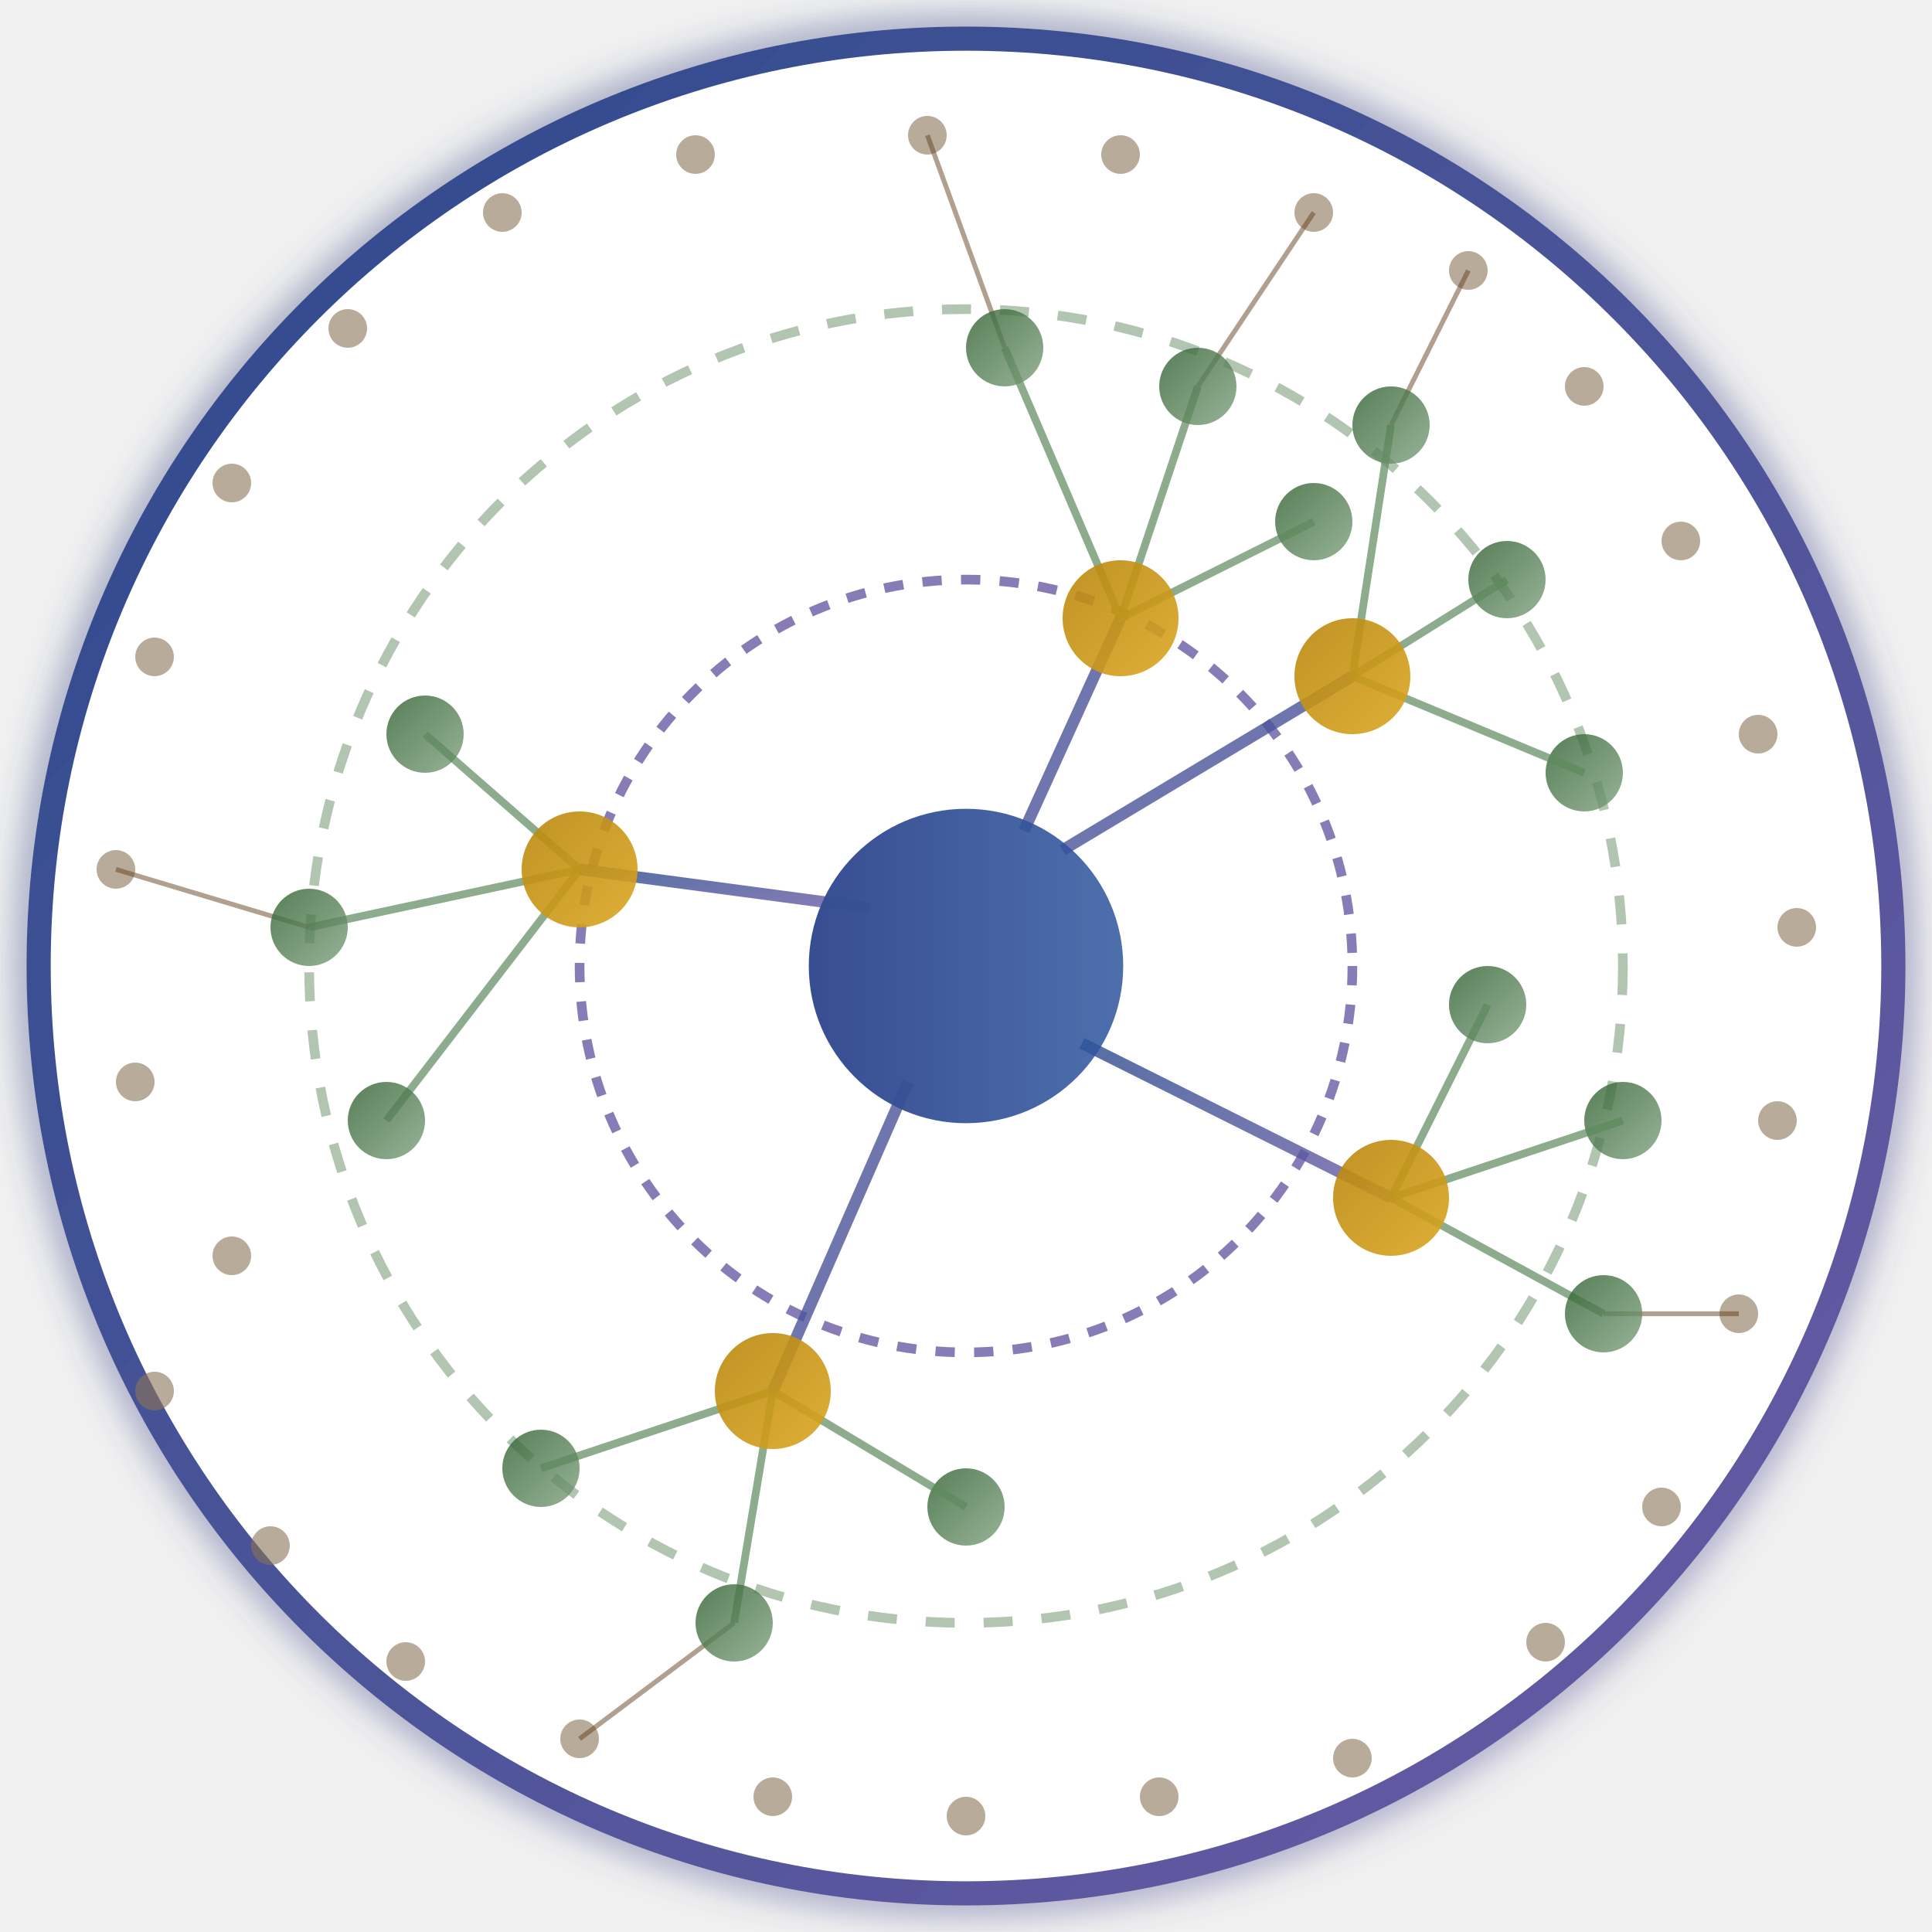
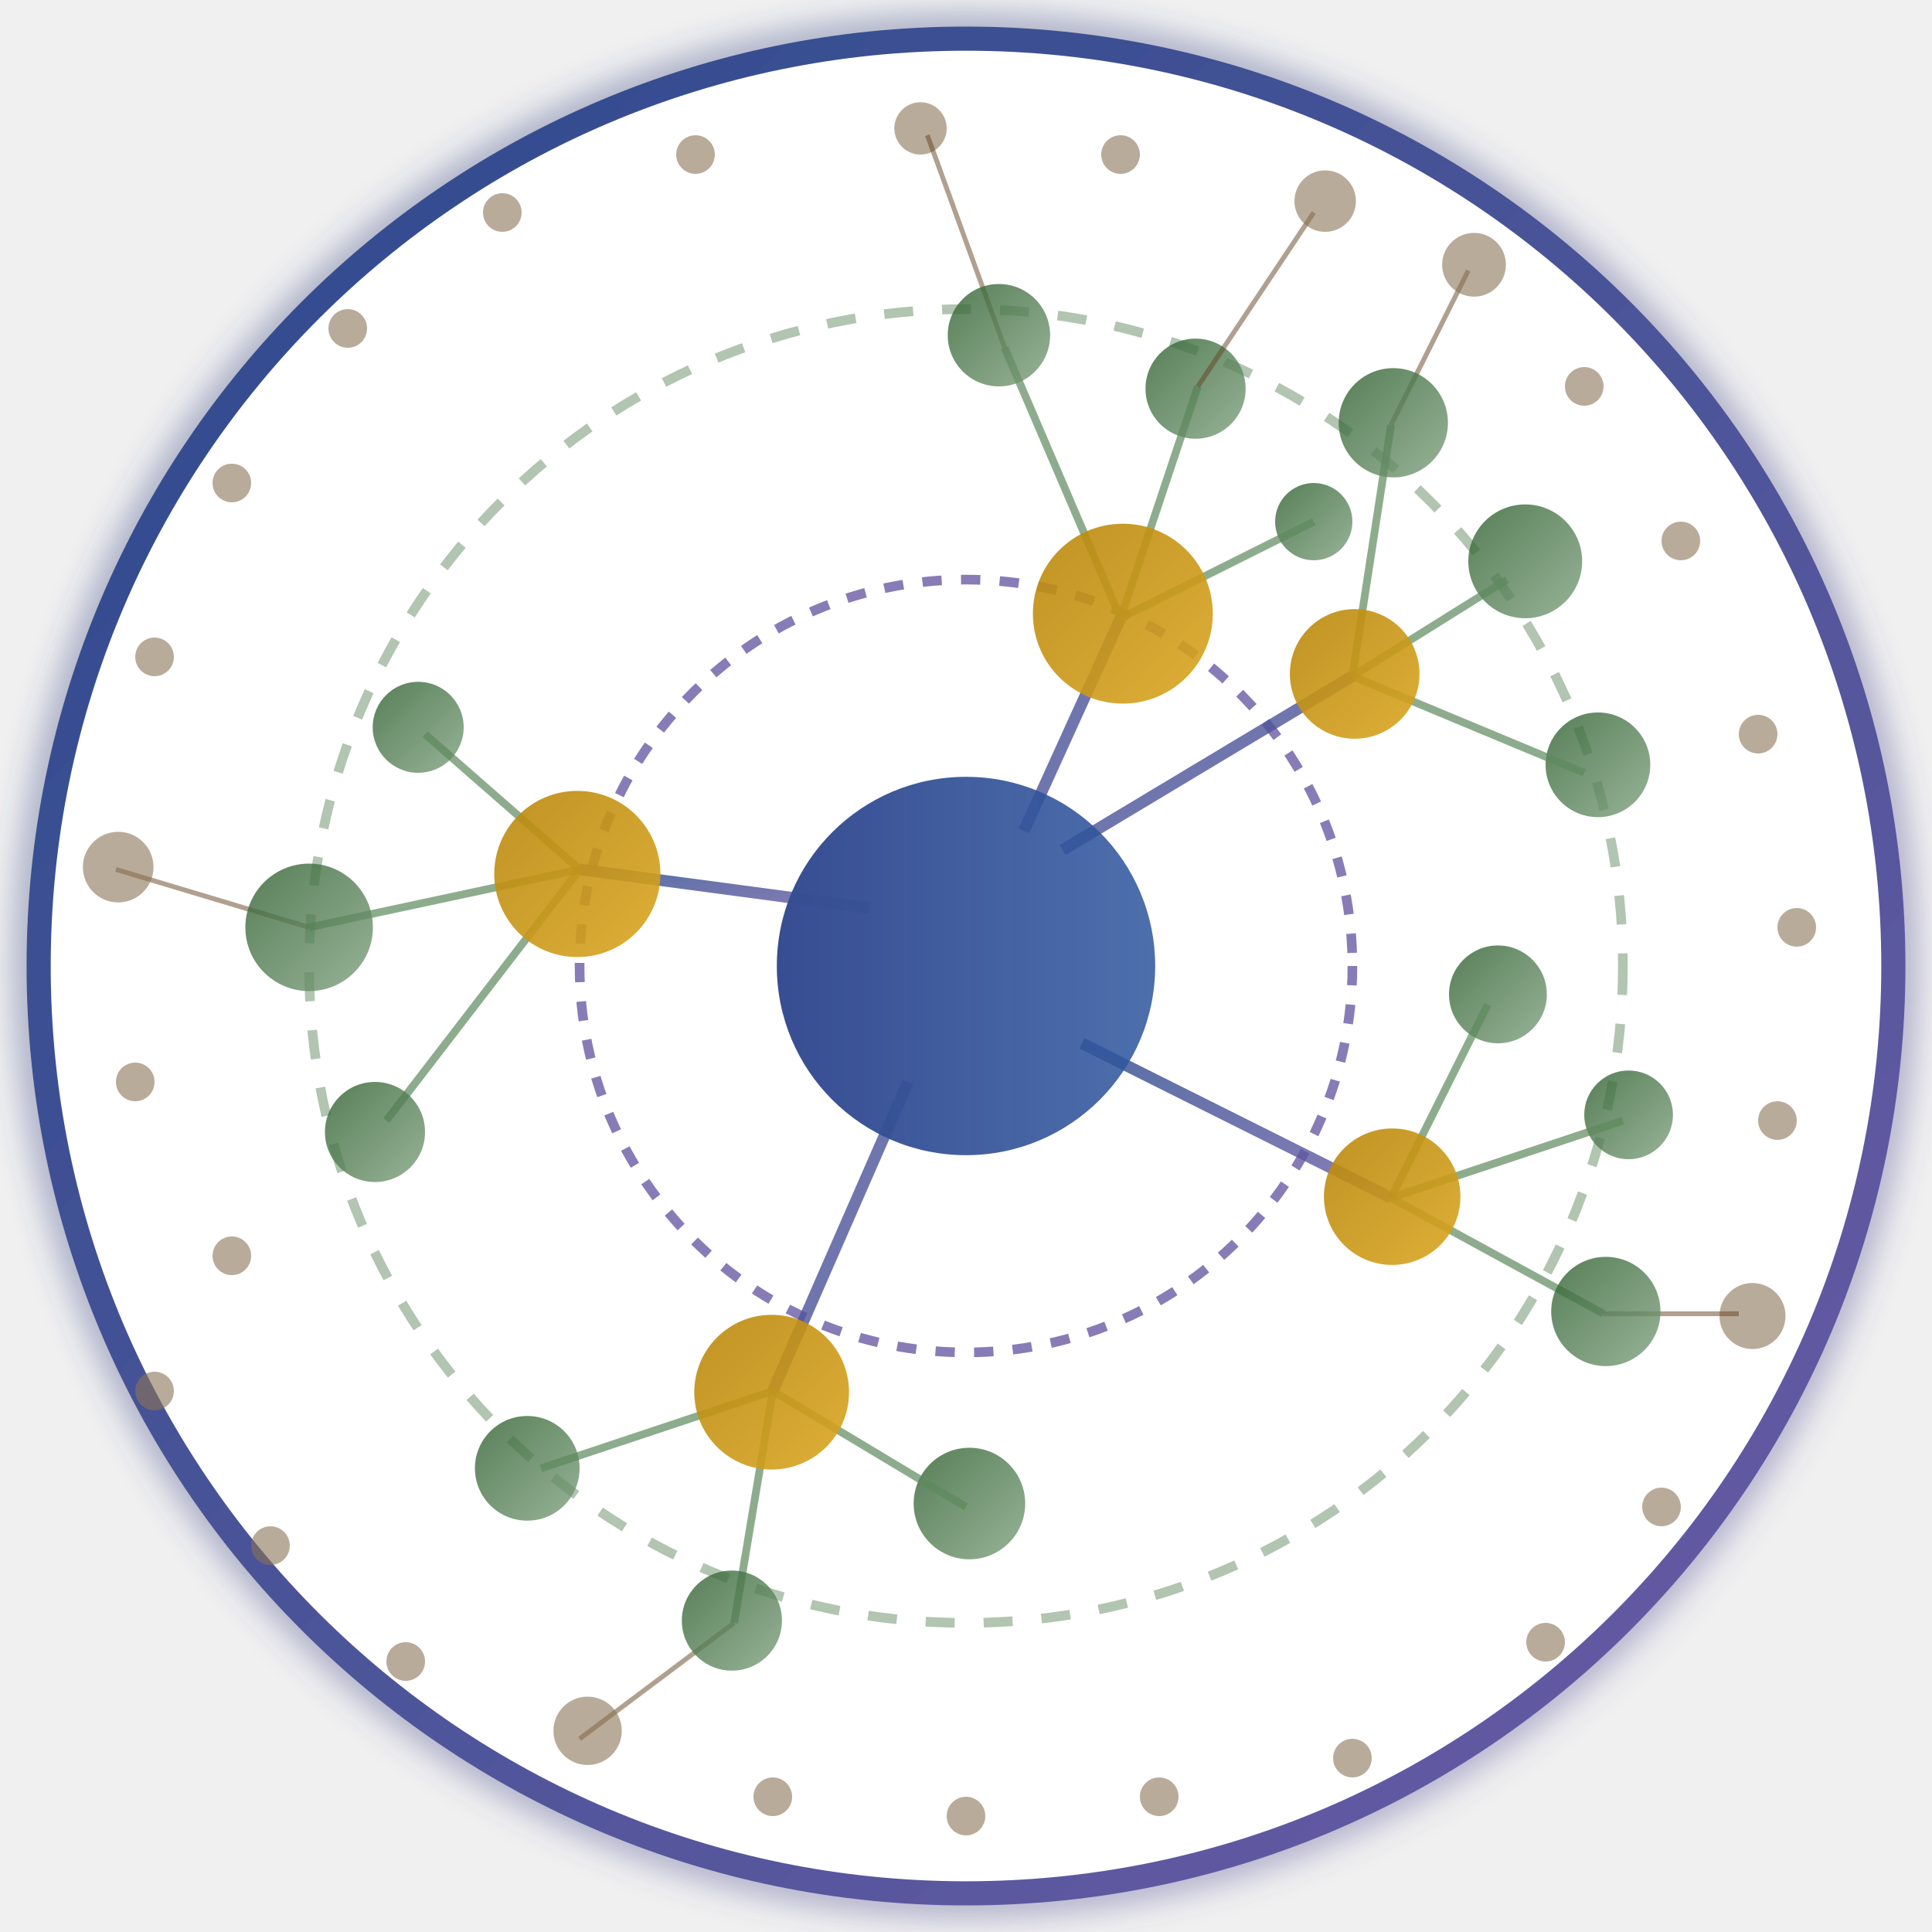
<svg xmlns="http://www.w3.org/2000/svg" xmlns:xlink="http://www.w3.org/1999/xlink" viewBox="0 0 200 200" width="200" height="200" version="1.1" id="svg79">
  <defs id="defs8">
    <linearGradient id="linearGradient1">
      <stop style="stop-color:#374d91;stop-opacity:1;" offset="0" id="stop9" />
      <stop style="stop-color:#2f569e;stop-opacity:0.854;" offset="1" id="stop10" />
    </linearGradient>
    <linearGradient id="earthyGradient" x1="0%" y1="0%" x2="100%" y2="100%">
      <stop offset="0%" stop-color="#2D5F2D" id="stop1" />
      <stop offset="100%" stop-color="#7D9F7D" id="stop2" />
    </linearGradient>
    <linearGradient id="cosmicGradient" x1="0%" y1="0%" x2="100%" y2="100%">
      <stop offset="0%" stop-color="#2B4B8C" id="stop3" />
      <stop offset="100%" stop-color="#6B5CA5" id="stop4" />
    </linearGradient>
    <linearGradient id="goldGradient" x1="0%" y1="0%" x2="100%" y2="100%">
      <stop offset="0%" stop-color="#B8860B" id="stop5" />
      <stop offset="100%" stop-color="#DAA520" id="stop6" />
    </linearGradient>
    <linearGradient id="rootGradient" x1="0%" y1="0%" x2="100%" y2="100%">
      <stop offset="0%" stop-color="#654321" id="stop7" />
      <stop offset="100%" stop-color="#8B7355" id="stop8" />
    </linearGradient>
    <filter id="glow" x="-0.032" y="-0.032" width="1.063" height="1.063">
      <feGaussianBlur stdDeviation="2" result="blur" id="feGaussianBlur8" />
      <feComposite in="SourceGraphic" in2="blur" operator="over" id="feComposite8" />
    </filter>
-     <linearGradient xlink:href="#linearGradient1" id="linearGradient10" x1="83.726" y1="100" x2="116.274" y2="100" gradientUnits="userSpaceOnUse" />
+     <linearGradient xlink:href="#linearGradient1" id="linearGradient10" x1="83.726" y1="100" x2="116.274" y2="100" gradientUnits="userSpaceOnUse" gradientTransform="matrix(1.20337,0,0,1.20337,-20.33701,-20.33702)" />
+     <linearGradient xlink:href="#goldGradient" id="linearGradient2" x1="138" y1="118" x2="150" y2="130" gradientUnits="userSpaceOnUse" gradientTransform="matrix(1.177305,0,0,1.177305,-25.41371,-22.10402)" />
+     <linearGradient xlink:href="#goldGradient" id="linearGradient3" x1="110" y1="58" x2="122" y2="70" gradientUnits="userSpaceOnUse" gradientTransform="matrix(1.551615,0,0,1.551615,-63.75098,-35.7762)" />
+     <linearGradient xlink:href="#goldGradient" id="linearGradient4" x1="54" y1="84" x2="66" y2="96" gradientUnits="userSpaceOnUse" gradientTransform="matrix(1.433412,0,0,1.433412,-26.24113,-38.53428)" />
+     <linearGradient xlink:href="#earthyGradient" id="linearGradient5" x1="28" y1="92" x2="36" y2="100" gradientUnits="userSpaceOnUse" gradientTransform="matrix(1.650118,0,0,1.650118,-20.80378,-62.41134)" />
+     <linearGradient xlink:href="#earthyGradient" id="linearGradient6" x1="162" y1="132" x2="170" y2="140" gradientUnits="userSpaceOnUse" gradientTransform="matrix(1.413712,0,0,1.413712,-68.43972,-56.50118)" />
+     <linearGradient xlink:href="#earthyGradient" id="linearGradient7" x1="152" y1="56" x2="160" y2="64" gradientUnits="userSpaceOnUse" gradientTransform="matrix(1.472813,0,0,1.472813,-71.86762,-30.26005)" />
+     <linearGradient xlink:href="#earthyGradient" id="linearGradient8" x1="160" y1="76" x2="168" y2="84" gradientUnits="userSpaceOnUse" gradientTransform="matrix(1.35461,0,0,1.35461,-56.73759,-29.19622)" />
+     <linearGradient xlink:href="#earthyGradient" id="linearGradient9" x1="72" y1="164" x2="80" y2="172" gradientUnits="userSpaceOnUse" gradientTransform="matrix(1.295508,0,0,1.295508,-22.69504,-49.8818)" />
+     <linearGradient xlink:href="#earthyGradient" id="linearGradient11" x1="96" y1="152" x2="104" y2="160" gradientUnits="userSpaceOnUse" gradientTransform="matrix(1.443262,0,0,1.443262,-43.97163,-69.50355)" />
+     <linearGradient xlink:href="#goldGradient" id="linearGradient12" x1="74" y1="138" x2="86" y2="150" gradientUnits="userSpaceOnUse" gradientTransform="matrix(1.334909,0,0,1.334909,-26.91095,-48.10875)" />
+     <linearGradient xlink:href="#goldGradient" id="linearGradient13" x1="134" y1="64" x2="146" y2="76" gradientUnits="userSpaceOnUse" gradientTransform="matrix(1.118203,0,0,1.118203,-16.31206,-8.510638)" />
+     <linearGradient xlink:href="#earthyGradient" id="linearGradient14" x1="40" y1="72" x2="48" y2="80" gradientUnits="userSpaceOnUse" gradientTransform="matrix(1.177305,0,0,1.177305,-8.510638,-14.1844)" />
+     <linearGradient xlink:href="#earthyGradient" id="linearGradient15" x1="36" y1="112" x2="44" y2="120" gradientUnits="userSpaceOnUse" gradientTransform="matrix(1.295508,0,0,1.295508,-13.00236,-33.09693)" />
+     <linearGradient xlink:href="#earthyGradient" id="linearGradient16" x1="52" y1="148" x2="60" y2="156" gradientUnits="userSpaceOnUse" gradientTransform="matrix(1.35461,0,0,1.35461,-21.2766,-53.90071)" />
+     <linearGradient xlink:href="#earthyGradient" id="linearGradient17" x1="164" y1="112" x2="172" y2="120" gradientUnits="userSpaceOnUse" gradientTransform="matrix(1.147754,0,0,1.147754,-24.23168,-17.7305)" />
+     <linearGradient xlink:href="#earthyGradient" id="linearGradient18" x1="150" y1="100" x2="158" y2="108" gradientUnits="userSpaceOnUse" gradientTransform="matrix(1.265957,0,0,1.265957,-39.89362,-28.7234)" />
+     <linearGradient xlink:href="#earthyGradient" id="linearGradient19" x1="100" y1="32" x2="108" y2="40" gradientUnits="userSpaceOnUse" gradientTransform="matrix(1.325059,0,0,1.325059,-34.39716,-13.00236)" />
+     <linearGradient xlink:href="#earthyGradient" id="linearGradient20" x1="120" y1="36" x2="128" y2="44" gradientUnits="userSpaceOnUse" gradientTransform="matrix(1.295508,0,0,1.295508,-36.87943,-11.58393)" />
+     <linearGradient xlink:href="#earthyGradient" id="linearGradient21" x1="140" y1="40" x2="148" y2="48" gradientUnits="userSpaceOnUse" gradientTransform="matrix(1.413712,0,0,1.413712,-59.33806,-18.43972)" />
  </defs>
  <circle id="global-circle" cx="100" cy="100" r="96" stroke="url(#cosmicGradient)" stroke-width="2.5" fill="white" filter="url(#glow)">
    <animate attributeName="r" values="96;98;96" dur="6s" repeatCount="indefinite" />
  </circle>
+   <line x1="76" y1="168" x2="60" y2="180" stroke="#654321" stroke-width="0.5" stroke-opacity="0.5" id="line77" />
+   <line x1="144" y1="44" x2="152" y2="28" stroke="#654321" stroke-width="0.5" stroke-opacity="0.5" id="line76" />
+   <circle cx="152.591" cy="27.409" r="3.3" fill="#8b7355" fill-opacity="0.6" id="circle50" style="stroke-width:1.65" />
  <circle cx="100" cy="100" r="40" stroke="#6B5CA5" stroke-width="1" stroke-opacity="0.8" stroke-dasharray="2 2" fill="none" id="circle9">
    <animate attributeName="stroke-opacity" values="0.8;0.6;0.8" dur="8s" repeatCount="indefinite" />
  </circle>
  <line x1="106" y1="86" x2="116" y2="64" stroke="url(#cosmicGradient)" stroke-width="1.2" stroke-opacity="0.8" id="line14" />
  <line x1="90" y1="94" x2="60" y2="90" stroke="url(#cosmicGradient)" stroke-width="1.2" stroke-opacity="0.8" id="line15" />
  <line x1="94" y1="112" x2="80" y2="144" stroke="url(#cosmicGradient)" stroke-width="1.2" stroke-opacity="0.8" id="line16" />
  <line x1="112" y1="108" x2="144" y2="124" stroke="url(#cosmicGradient)" stroke-width="1.2" stroke-opacity="0.8" id="line17" />
  <line x1="110" y1="88" x2="140" y2="70" stroke="url(#cosmicGradient)" stroke-width="1.2" stroke-opacity="0.8" id="line18" />
  <circle cx="100" cy="100" r="68" stroke="#7D9F7D" stroke-width="1" stroke-opacity="0.6" stroke-dasharray="3 3" fill="none" id="circle18">
    <animate attributeName="stroke-opacity" values="0.6;0.4;0.6" dur="10s" repeatCount="indefinite" />
  </circle>
-   <circle cx="100" cy="100" r="16.274" fill="url(#goldGradient)" id="circle8" style="fill:url(#linearGradient10);stroke-width:2.034;fill-opacity:1">
+   <circle cx="100" cy="100" r="19.584" fill="url(#goldGradient)" id="circle8" style="fill:url(#linearGradient10);fill-opacity:1;stroke-width:2.448">
    <animate attributeName="r" values="8;8.5;8" dur="3s" repeatCount="indefinite" style="fill:url(#linearGradient10)" />
  </circle>
  <circle cx="136" cy="54" r="4" fill="url(#earthyGradient)" fill-opacity="0.8" id="circle21" />
-   <circle cx="44" cy="76" r="4" fill="url(#earthyGradient)" fill-opacity="0.8" id="circle22" />
-   <circle cx="56" cy="152" r="4" fill="url(#earthyGradient)" fill-opacity="0.8" id="circle25" />
-   <circle cx="100" cy="156" r="4" fill="url(#earthyGradient)" fill-opacity="0.8" id="circle27" />
-   <circle cx="154" cy="104" r="4" fill="url(#earthyGradient)" fill-opacity="0.8" id="circle29" />
-   <circle cx="168" cy="116" r="4" fill="url(#earthyGradient)" fill-opacity="0.8" id="circle30" />
-   <circle cx="156" cy="60" r="4" fill="url(#earthyGradient)" fill-opacity="0.8" id="circle31" />
-   <circle cx="164" cy="80" r="4" fill="url(#earthyGradient)" fill-opacity="0.8" id="circle32" />
+   <circle cx="43.291" cy="75.291" r="4.709" fill="url(#earthyGradient)" fill-opacity="0.8" id="circle22" style="fill:url(#linearGradient14);stroke-width:1.177" />
+   <circle cx="54.582" cy="152" r="5.418" fill="url(#earthyGradient)" fill-opacity="0.8" id="circle25" style="fill:url(#linearGradient16);stroke-width:1.355" />
+   <circle cx="100.355" cy="155.645" r="5.773" fill="url(#earthyGradient)" fill-opacity="0.8" id="circle27" style="fill:url(#linearGradient11);stroke-width:1.443" />
+   <circle cx="155.064" cy="102.936" r="5.064" fill="url(#earthyGradient)" fill-opacity="0.8" id="circle29" style="fill:url(#linearGradient18);stroke-width:1.266" />
+   <circle cx="168.591" cy="115.409" r="4.591" fill="url(#earthyGradient)" fill-opacity="0.8" id="circle30" style="fill:url(#linearGradient17);stroke-width:1.148" />
+   <circle cx="157.891" cy="58.109" r="5.891" fill="url(#earthyGradient)" fill-opacity="0.8" id="circle31" style="fill:url(#linearGradient7);stroke-width:1.473" />
+   <circle cx="165.418" cy="79.173" r="5.418" fill="url(#earthyGradient)" fill-opacity="0.8" id="circle32" style="fill:url(#linearGradient8);stroke-width:1.355" />
  <line x1="116" y1="64" x2="124" y2="40" stroke="#5D8A5D" stroke-width="0.8" stroke-opacity="0.7" id="line33" />
  <line x1="116" y1="64" x2="104" y2="36" stroke="#5D8A5D" stroke-width="0.8" stroke-opacity="0.7" id="line34" />
  <line x1="116" y1="64" x2="136" y2="54" stroke="#5D8A5D" stroke-width="0.8" stroke-opacity="0.7" id="line35" />
-   <circle cx="116" cy="64" r="6" fill="url(#goldGradient)" fill-opacity="0.9" id="circle10" />
+   <circle cx="116.236" cy="63.527" r="9.31" fill="url(#goldGradient)" fill-opacity="0.9" id="circle10" style="fill:url(#linearGradient3);stroke-width:1.552" />
  <line x1="60" y1="90" x2="44" y2="76" stroke="#5D8A5D" stroke-width="0.8" stroke-opacity="0.7" id="line36" />
  <line x1="60" y1="90" x2="32" y2="96" stroke="#5D8A5D" stroke-width="0.8" stroke-opacity="0.7" id="line37" />
  <line x1="60" y1="90" x2="40" y2="116" stroke="#5D8A5D" stroke-width="0.8" stroke-opacity="0.7" id="line38" />
-   <circle cx="40" cy="116" r="4" fill="url(#earthyGradient)" fill-opacity="0.8" id="circle24" />
-   <circle cx="60" cy="90" r="6" fill="url(#goldGradient)" fill-opacity="0.9" id="circle11" />
+   <circle cx="38.818" cy="117.182" r="5.182" fill="url(#earthyGradient)" fill-opacity="0.8" id="circle24" style="fill:url(#linearGradient15);stroke-width:1.296" />
+   <circle cx="59.764" cy="90.473" r="8.6" fill="url(#goldGradient)" fill-opacity="0.9" id="circle11" style="fill:url(#linearGradient4);stroke-width:1.433" />
  <line x1="80" y1="144" x2="56" y2="152" stroke="#5D8A5D" stroke-width="0.8" stroke-opacity="0.7" id="line39" />
  <line x1="80" y1="144" x2="76" y2="168" stroke="#5D8A5D" stroke-width="0.8" stroke-opacity="0.7" id="line40" />
  <line x1="80" y1="144" x2="100" y2="156" stroke="#5D8A5D" stroke-width="0.8" stroke-opacity="0.7" id="line41" />
-   <circle cx="80" cy="144" r="6" fill="url(#goldGradient)" fill-opacity="0.9" id="circle12" />
+   <circle cx="79.882" cy="144.118" r="8.009" fill="url(#goldGradient)" fill-opacity="0.9" id="circle12" style="fill:url(#linearGradient12);stroke-width:1.335" />
  <line x1="144" y1="124" x2="166" y2="136" stroke="#5D8A5D" stroke-width="0.8" stroke-opacity="0.7" id="line42" />
  <line x1="144" y1="124" x2="154" y2="104" stroke="#5D8A5D" stroke-width="0.8" stroke-opacity="0.7" id="line43" />
  <line x1="144" y1="124" x2="168" y2="116" stroke="#5D8A5D" stroke-width="0.8" stroke-opacity="0.7" id="line44" />
-   <circle cx="144" cy="124" r="6" fill="url(#goldGradient)" fill-opacity="0.9" id="circle13" />
+   <circle cx="144.118" cy="123.882" r="7.064" fill="url(#goldGradient)" fill-opacity="0.9" id="circle13" style="fill:url(#linearGradient2);stroke-width:1.177" />
  <line x1="140" y1="70" x2="156" y2="60" stroke="#5D8A5D" stroke-width="0.8" stroke-opacity="0.7" id="line45" />
  <line x1="140" y1="70" x2="164" y2="80" stroke="#5D8A5D" stroke-width="0.8" stroke-opacity="0.7" id="line46" />
  <line x1="140" y1="70" x2="144" y2="44" stroke="#5D8A5D" stroke-width="0.8" stroke-opacity="0.7" id="line47" />
-   <circle cx="140" cy="70" r="6" fill="url(#goldGradient)" fill-opacity="0.9" id="circle14" />
-   <circle cx="136" cy="22" r="2" fill="#8B7355" fill-opacity="0.6" id="circle47" />
+   <circle cx="140.236" cy="69.764" r="6.709" fill="url(#goldGradient)" fill-opacity="0.9" id="circle14" style="fill:url(#linearGradient13);stroke-width:1.118" />
  <circle cx="116" cy="16" r="2" fill="#8B7355" fill-opacity="0.6" id="circle48" />
-   <circle cx="96" cy="14" r="2" fill="#8B7355" fill-opacity="0.6" id="circle49" />
-   <circle cx="152" cy="28" r="2" fill="#8B7355" fill-opacity="0.6" id="circle50" />
+   <circle cx="95.291" cy="13.291" r="2.709" fill="#8b7355" fill-opacity="0.6" id="circle49" style="stroke-width:1.355" />
  <circle cx="164" cy="40" r="2" fill="#8B7355" fill-opacity="0.6" id="circle51" />
  <circle cx="174" cy="56" r="2" fill="#8B7355" fill-opacity="0.6" id="circle52" />
  <circle cx="182" cy="76" r="2" fill="#8B7355" fill-opacity="0.6" id="circle53" />
  <circle cx="186" cy="96" r="2" fill="#8B7355" fill-opacity="0.6" id="circle54" />
  <circle cx="184" cy="116" r="2" fill="#8B7355" fill-opacity="0.6" id="circle55" />
-   <circle cx="180" cy="136" r="2" fill="#8B7355" fill-opacity="0.6" id="circle56" />
+   <circle cx="181.418" cy="136.236" r="3.418" fill="#8b7355" fill-opacity="0.6" id="circle56" style="stroke-width:1.709" />
  <circle cx="172" cy="156" r="2" fill="#8B7355" fill-opacity="0.6" id="circle57" />
  <circle cx="160" cy="170" r="2" fill="#8B7355" fill-opacity="0.6" id="circle58" />
  <circle cx="140" cy="182" r="2" fill="#8B7355" fill-opacity="0.6" id="circle59" />
  <circle cx="120" cy="186" r="2" fill="#8B7355" fill-opacity="0.6" id="circle60" />
  <circle cx="100" cy="188" r="2" fill="#8B7355" fill-opacity="0.6" id="circle61" />
  <circle cx="80" cy="186" r="2" fill="#8B7355" fill-opacity="0.6" id="circle62" />
-   <circle cx="60" cy="180" r="2" fill="#8B7355" fill-opacity="0.6" id="circle63" />
+   <circle cx="60.827" cy="179.173" r="3.537" fill="#8b7355" fill-opacity="0.6" id="circle63" style="stroke-width:1.768" />
  <circle cx="42" cy="172" r="2" fill="#8B7355" fill-opacity="0.6" id="circle64" />
  <circle cx="28" cy="160" r="2" fill="#8B7355" fill-opacity="0.6" id="circle65" />
  <circle cx="16" cy="144" r="2" fill="#8B7355" fill-opacity="0.6" id="circle66" />
  <circle cx="24" cy="130" r="2" fill="#8B7355" fill-opacity="0.6" id="circle67" />
  <circle cx="14" cy="112" r="2" fill="#8B7355" fill-opacity="0.6" id="circle68" />
-   <circle cx="12" cy="90" r="2" fill="#8B7355" fill-opacity="0.6" id="circle69" />
  <circle cx="16" cy="68" r="2" fill="#8B7355" fill-opacity="0.6" id="circle70" />
  <circle cx="24" cy="50" r="2" fill="#8B7355" fill-opacity="0.6" id="circle71" />
  <circle cx="36" cy="34" r="2" fill="#8B7355" fill-opacity="0.6" id="circle72" />
  <circle cx="52" cy="22" r="2" fill="#8B7355" fill-opacity="0.6" id="circle73" />
  <circle cx="72" cy="16" r="2" fill="#8B7355" fill-opacity="0.6" id="circle74" />
+   <circle cx="123.764" cy="40.236" r="5.182" fill="url(#earthyGradient)" fill-opacity="0.8" id="circle19" style="fill:url(#linearGradient20);stroke-width:1.296" />
  <line x1="124" y1="40" x2="136" y2="22" stroke="#654321" stroke-width="0.5" stroke-opacity="0.5" id="line74" />
-   <circle cx="124" cy="40" r="4" fill="url(#earthyGradient)" fill-opacity="0.8" id="circle19" />
+   <circle cx="137.182" cy="20.818" r="3.182" fill="#8b7355" fill-opacity="0.6" id="circle47" style="stroke-width:1.591" />
  <line x1="104" y1="36" x2="96" y2="14" stroke="#654321" stroke-width="0.5" stroke-opacity="0.5" id="line75" />
-   <circle cx="104" cy="36" r="4" fill="url(#earthyGradient)" fill-opacity="0.8" id="circle20" />
-   <line x1="144" y1="44" x2="152" y2="28" stroke="#654321" stroke-width="0.5" stroke-opacity="0.5" id="line76" />
-   <circle cx="144" cy="44" r="4" fill="url(#earthyGradient)" fill-opacity="0.8" id="circle33" />
-   <line x1="76" y1="168" x2="60" y2="180" stroke="#654321" stroke-width="0.5" stroke-opacity="0.5" id="line77" />
-   <circle cx="76" cy="168" r="4" fill="url(#earthyGradient)" fill-opacity="0.8" id="circle26" />
+   <circle cx="103.409" cy="34.7" r="5.3" fill="url(#earthyGradient)" fill-opacity="0.8" id="circle20" style="fill:url(#linearGradient19);stroke-width:1.325" />
+   <circle cx="144.236" cy="43.764" r="5.655" fill="url(#earthyGradient)" fill-opacity="0.8" id="circle33" style="fill:url(#linearGradient21);stroke-width:1.414" />
+   <circle cx="75.764" cy="167.764" r="5.182" fill="url(#earthyGradient)" fill-opacity="0.8" id="circle26" style="fill:url(#linearGradient9);stroke-width:1.296" />
  <line x1="32" y1="96" x2="12" y2="90" stroke="#654321" stroke-width="0.5" stroke-opacity="0.5" id="line78" />
-   <circle cx="32" cy="96" r="4" fill="url(#earthyGradient)" fill-opacity="0.8" id="circle23" />
+   <circle cx="12.236" cy="89.764" r="3.655" fill="#8b7355" fill-opacity="0.6" id="circle69" style="stroke-width:1.827" />
+   <circle cx="32" cy="96" r="6.6" fill="url(#earthyGradient)" fill-opacity="0.8" id="circle23" style="fill:url(#linearGradient5);stroke-width:1.65" />
  <line x1="166" y1="136" x2="180" y2="136" stroke="#654321" stroke-width="0.5" stroke-opacity="0.5" id="line79" />
-   <circle cx="166" cy="136" r="4" fill="url(#earthyGradient)" fill-opacity="0.8" id="circle28" />
+   <circle cx="166.236" cy="135.764" r="5.655" fill="url(#earthyGradient)" fill-opacity="0.8" id="circle28" style="fill:url(#linearGradient6);stroke-width:1.414" />
</svg>
